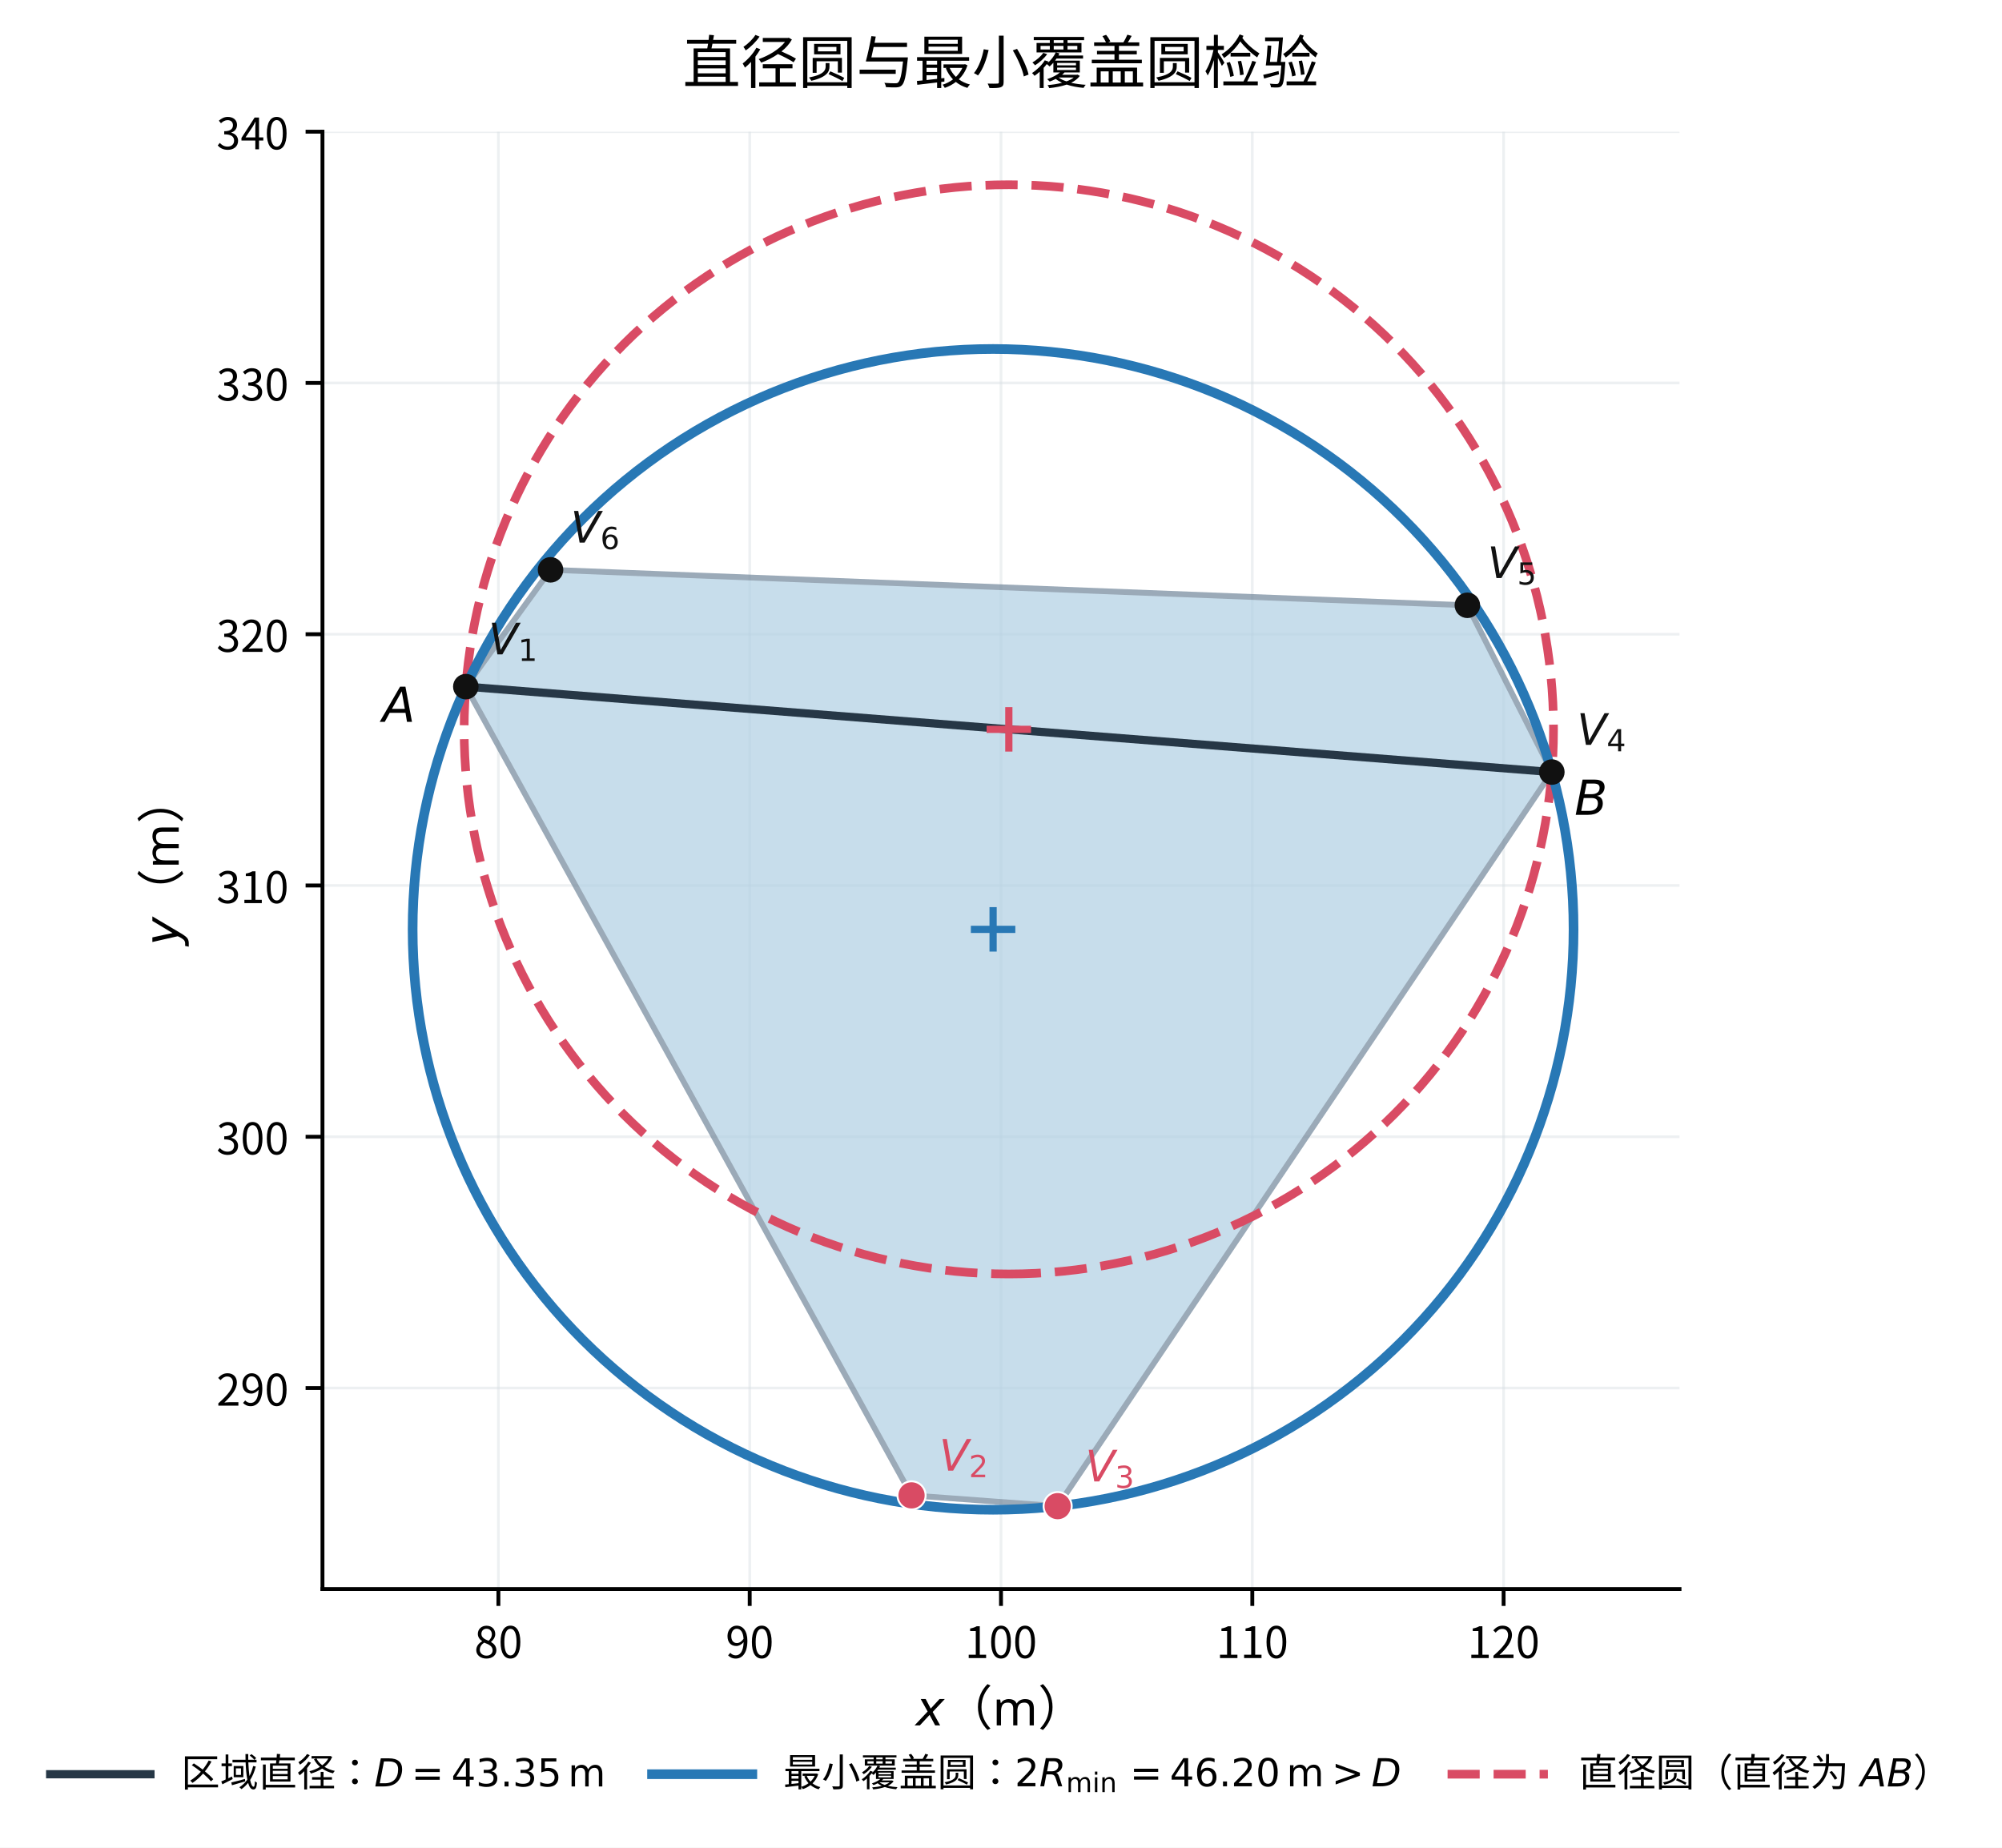
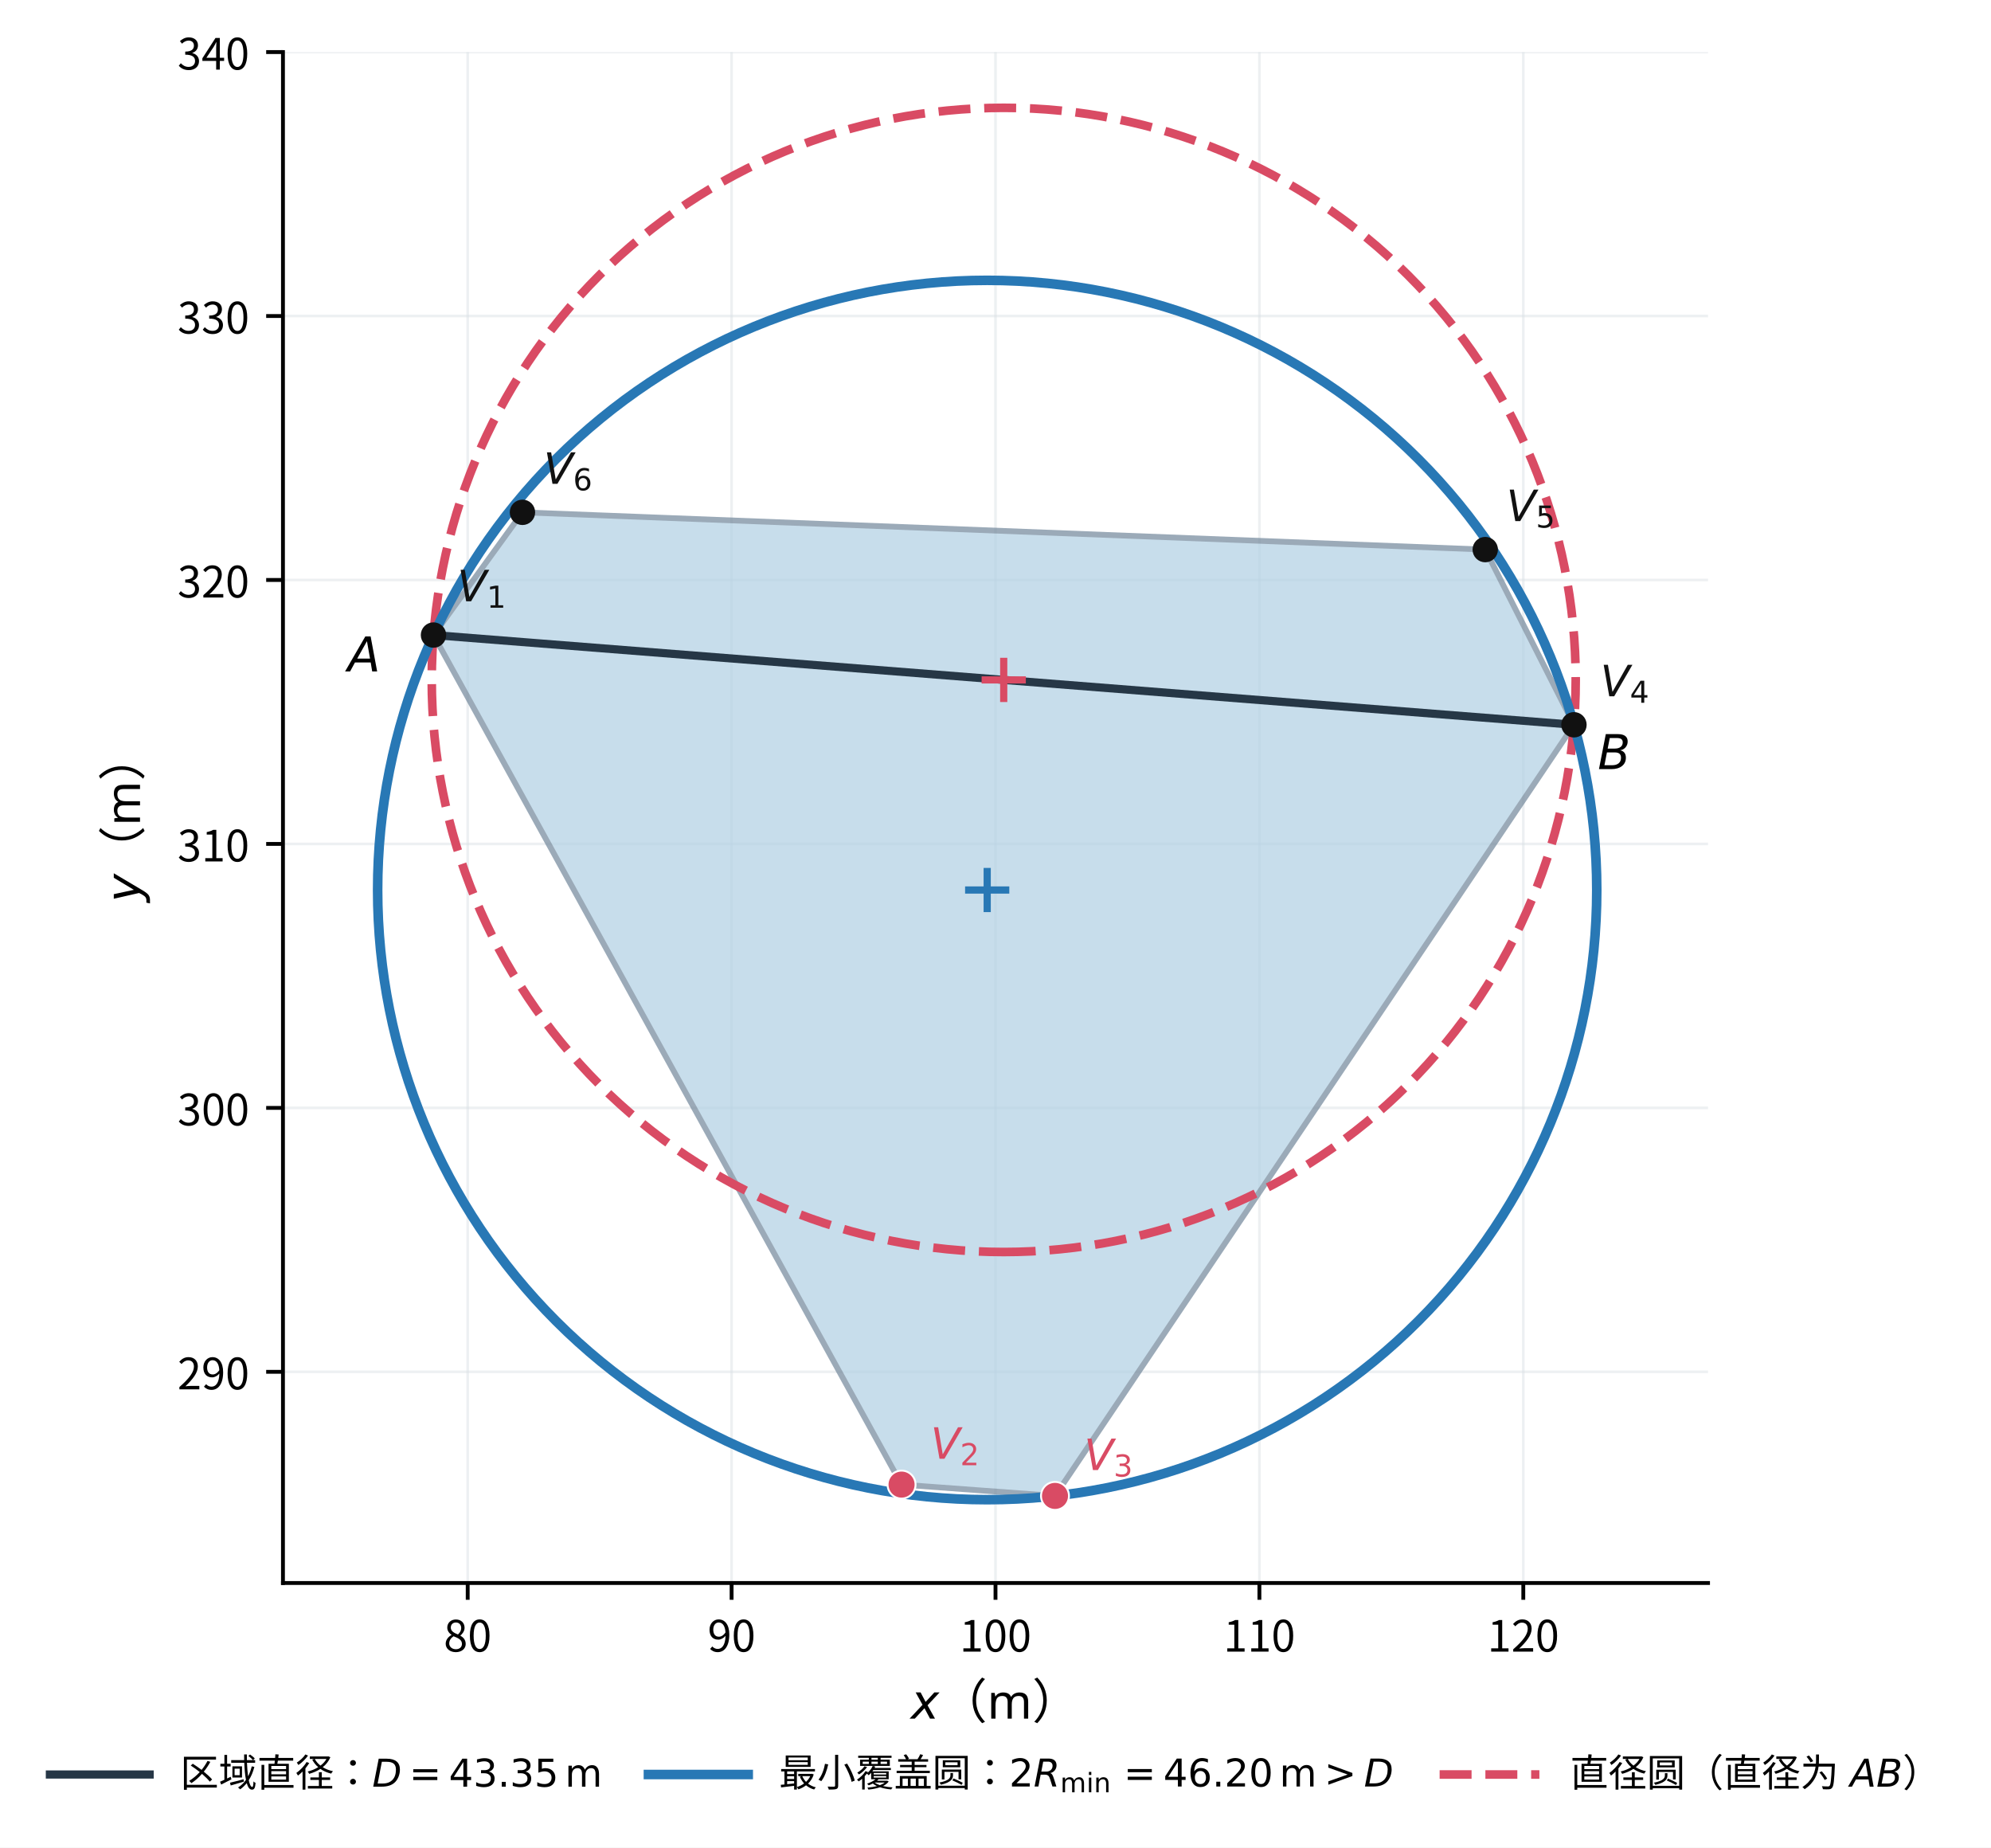
- <svg xmlns="http://www.w3.org/2000/svg" xmlns:xlink="http://www.w3.org/1999/xlink" width="415.12pt" height="383.165pt" viewBox="0 0 415.12 383.165" version="1.1">
+ <svg xmlns="http://www.w3.org/2000/svg" xmlns:xlink="http://www.w3.org/1999/xlink" width="415.12pt" height="385.138pt" viewBox="0 0 415.12 385.138" version="1.1">
  <defs>
    <style type="text/css">*{stroke-linejoin: round; stroke-linecap: butt}</style>
  </defs>
  <g id="figure_1">
    <g id="patch_1">
-       <path d="M 0 383.165  L 415.12 383.165  L 415.12 0  L 0 0  z " style="fill: #ffffff" />
+       <path d="M 0 385.138  L 415.12 385.138  L 415.12 0  L 0 0  z " style="fill: #ffffff" />
    </g>
    <g id="axes_1">
      <g id="patch_2">
-         <path d="M 66.867 329.537  L 348.253 329.537  L 348.253 27.308  L 66.867 27.308  z " style="fill: #ffffff" />
+         <path d="M 58.997 329.989  L 356.123 329.989  L 356.123 10.854  L 58.997 10.854  z " style="fill: #ffffff" />
      </g>
      <g id="matplotlib.axis_1">
        <g id="xtick_1">
          <g id="line2d_1">
-             <path d="M 103.343 329.537  L 103.343 27.308  " clip-path="url(#p14a0befefb)" style="fill: none; stroke: #d8dee3; stroke-opacity: 0.46; stroke-width: 0.55; stroke-linecap: square" />
+             <path d="M 97.514 329.989  L 97.514 10.854  " clip-path="url(#p5ce761fc9e)" style="fill: none; stroke: #d8dee3; stroke-opacity: 0.46; stroke-width: 0.55; stroke-linecap: square" />
          </g>
          <g id="line2d_2">
            <defs>
-               <path id="m5603148552" d="M 0 0  L 0 3.5  " style="stroke: #000000; stroke-width: 0.8" />
+               <path id="m2118c90dcf" d="M 0 0  L 0 3.5  " style="stroke: #000000; stroke-width: 0.8" />
            </defs>
            <g>
-               <use xlink:href="#m5603148552" x="103.343" y="329.537" style="stroke: #000000; stroke-width: 0.8" />
+               <use xlink:href="#m2118c90dcf" x="97.514" y="329.989" style="stroke: #000000; stroke-width: 0.8" />
            </g>
          </g>
          <g id="text_1">
-             <text style="font-size: 9px; font-family: 'Microsoft YaHei', 'SimHei', 'Noto Sans CJK SC', 'Arial', 'DejaVu Sans', sans-serif; text-anchor: middle" x="103.343" y="343.845" transform="rotate(-0 103.3432 343.845)">80</text>
+             <text style="font-size: 9px; font-family: 'Microsoft YaHei', 'SimHei', 'Noto Sans CJK SC', 'Arial', 'DejaVu Sans', sans-serif; text-anchor: middle" x="97.514" y="344.297" transform="rotate(-0 97.51353 344.2969)">80</text>
          </g>
        </g>
        <g id="xtick_2">
          <g id="line2d_3">
-             <path d="M 155.452 329.537  L 155.452 27.308  " clip-path="url(#p14a0befefb)" style="fill: none; stroke: #d8dee3; stroke-opacity: 0.46; stroke-width: 0.55; stroke-linecap: square" />
+             <path d="M 152.537 329.989  L 152.537 10.854  " clip-path="url(#p5ce761fc9e)" style="fill: none; stroke: #d8dee3; stroke-opacity: 0.46; stroke-width: 0.55; stroke-linecap: square" />
          </g>
          <g id="line2d_4">
            <g>
-               <use xlink:href="#m5603148552" x="155.452" y="329.537" style="stroke: #000000; stroke-width: 0.8" />
+               <use xlink:href="#m2118c90dcf" x="152.537" y="329.989" style="stroke: #000000; stroke-width: 0.8" />
            </g>
          </g>
          <g id="text_2">
-             <text style="font-size: 9px; font-family: 'Microsoft YaHei', 'SimHei', 'Noto Sans CJK SC', 'Arial', 'DejaVu Sans', sans-serif; text-anchor: middle" x="155.452" y="343.845" transform="rotate(-0 155.4516 343.845)">90</text>
+             <text style="font-size: 9px; font-family: 'Microsoft YaHei', 'SimHei', 'Noto Sans CJK SC', 'Arial', 'DejaVu Sans', sans-serif; text-anchor: middle" x="152.537" y="344.297" transform="rotate(-0 152.5368 344.2969)">90</text>
          </g>
        </g>
        <g id="xtick_3">
          <g id="line2d_5">
-             <path d="M 207.56 329.537  L 207.56 27.308  " clip-path="url(#p14a0befefb)" style="fill: none; stroke: #d8dee3; stroke-opacity: 0.46; stroke-width: 0.55; stroke-linecap: square" />
+             <path d="M 207.56 329.989  L 207.56 10.854  " clip-path="url(#p5ce761fc9e)" style="fill: none; stroke: #d8dee3; stroke-opacity: 0.46; stroke-width: 0.55; stroke-linecap: square" />
          </g>
          <g id="line2d_6">
            <g>
-               <use xlink:href="#m5603148552" x="207.56" y="329.537" style="stroke: #000000; stroke-width: 0.8" />
+               <use xlink:href="#m2118c90dcf" x="207.56" y="329.989" style="stroke: #000000; stroke-width: 0.8" />
            </g>
          </g>
          <g id="text_3">
-             <text style="font-size: 9px; font-family: 'Microsoft YaHei', 'SimHei', 'Noto Sans CJK SC', 'Arial', 'DejaVu Sans', sans-serif; text-anchor: middle" x="207.56" y="343.845" transform="rotate(-0 207.56 343.845)">100</text>
+             <text style="font-size: 9px; font-family: 'Microsoft YaHei', 'SimHei', 'Noto Sans CJK SC', 'Arial', 'DejaVu Sans', sans-serif; text-anchor: middle" x="207.56" y="344.297" transform="rotate(-0 207.56 344.2969)">100</text>
          </g>
        </g>
        <g id="xtick_4">
          <g id="line2d_7">
-             <path d="M 259.668 329.537  L 259.668 27.308  " clip-path="url(#p14a0befefb)" style="fill: none; stroke: #d8dee3; stroke-opacity: 0.46; stroke-width: 0.55; stroke-linecap: square" />
+             <path d="M 262.583 329.989  L 262.583 10.854  " clip-path="url(#p5ce761fc9e)" style="fill: none; stroke: #d8dee3; stroke-opacity: 0.46; stroke-width: 0.55; stroke-linecap: square" />
          </g>
          <g id="line2d_8">
            <g>
-               <use xlink:href="#m5603148552" x="259.668" y="329.537" style="stroke: #000000; stroke-width: 0.8" />
+               <use xlink:href="#m2118c90dcf" x="262.583" y="329.989" style="stroke: #000000; stroke-width: 0.8" />
            </g>
          </g>
          <g id="text_4">
-             <text style="font-size: 9px; font-family: 'Microsoft YaHei', 'SimHei', 'Noto Sans CJK SC', 'Arial', 'DejaVu Sans', sans-serif; text-anchor: middle" x="259.668" y="343.845" transform="rotate(-0 259.6684 343.845)">110</text>
+             <text style="font-size: 9px; font-family: 'Microsoft YaHei', 'SimHei', 'Noto Sans CJK SC', 'Arial', 'DejaVu Sans', sans-serif; text-anchor: middle" x="262.583" y="344.297" transform="rotate(-0 262.5832 344.2969)">110</text>
          </g>
        </g>
        <g id="xtick_5">
          <g id="line2d_9">
-             <path d="M 311.777 329.537  L 311.777 27.308  " clip-path="url(#p14a0befefb)" style="fill: none; stroke: #d8dee3; stroke-opacity: 0.46; stroke-width: 0.55; stroke-linecap: square" />
+             <path d="M 317.606 329.989  L 317.606 10.854  " clip-path="url(#p5ce761fc9e)" style="fill: none; stroke: #d8dee3; stroke-opacity: 0.46; stroke-width: 0.55; stroke-linecap: square" />
          </g>
          <g id="line2d_10">
            <g>
-               <use xlink:href="#m5603148552" x="311.777" y="329.537" style="stroke: #000000; stroke-width: 0.8" />
+               <use xlink:href="#m2118c90dcf" x="317.606" y="329.989" style="stroke: #000000; stroke-width: 0.8" />
            </g>
          </g>
          <g id="text_5">
-             <text style="font-size: 9px; font-family: 'Microsoft YaHei', 'SimHei', 'Noto Sans CJK SC', 'Arial', 'DejaVu Sans', sans-serif; text-anchor: middle" x="311.777" y="343.845" transform="rotate(-0 311.7768 343.845)">120</text>
+             <text style="font-size: 9px; font-family: 'Microsoft YaHei', 'SimHei', 'Noto Sans CJK SC', 'Arial', 'DejaVu Sans', sans-serif; text-anchor: middle" x="317.606" y="344.297" transform="rotate(-0 317.6065 344.2969)">120</text>
          </g>
        </g>
        <g id="text_6">
-           <g transform="translate(189.91 358.2459)">
+           <g transform="translate(189.91 358.6978)">
            <text>
              <tspan x="0" y="-0.438" style="font-style: oblique; font-size: 10px; font-family: 'DejaVu Sans'">x</tspan>
              <tspan x="5.918" y="-0.438" style="font-size: 10px; font-family: 'Microsoft YaHei'">（</tspan>
              <tspan x="15.918" y="-0.438" style="font-size: 10px; font-family: 'Microsoft YaHei'">m</tspan>
              <tspan x="25.288" y="-0.438" style="font-size: 10px; font-family: 'Microsoft YaHei'">）</tspan>
            </text>
          </g>
        </g>
      </g>
      <g id="matplotlib.axis_2">
        <g id="ytick_1">
          <g id="line2d_11">
-             <path d="M 66.867 287.85  L 348.253 287.85  " clip-path="url(#p14a0befefb)" style="fill: none; stroke: #d8dee3; stroke-opacity: 0.46; stroke-width: 0.55; stroke-linecap: square" />
+             <path d="M 58.997 285.97  L 356.123 285.97  " clip-path="url(#p5ce761fc9e)" style="fill: none; stroke: #d8dee3; stroke-opacity: 0.46; stroke-width: 0.55; stroke-linecap: square" />
          </g>
          <g id="line2d_12">
            <defs>
-               <path id="mc21a7616ab" d="M 0 0  L -3.5 0  " style="stroke: #000000; stroke-width: 0.8" />
+               <path id="mf66a566326" d="M 0 0  L -3.5 0  " style="stroke: #000000; stroke-width: 0.8" />
            </defs>
            <g>
-               <use xlink:href="#mc21a7616ab" x="66.867" y="287.85" style="stroke: #000000; stroke-width: 0.8" />
+               <use xlink:href="#mf66a566326" x="58.997" y="285.97" style="stroke: #000000; stroke-width: 0.8" />
            </g>
          </g>
          <g id="text_7">
-             <text style="font-size: 9px; font-family: 'Microsoft YaHei', 'SimHei', 'Noto Sans CJK SC', 'Arial', 'DejaVu Sans', sans-serif; text-anchor: end" x="59.867" y="291.504" transform="rotate(-0 59.86727 291.5043)">290</text>
+             <text style="font-size: 9px; font-family: 'Microsoft YaHei', 'SimHei', 'Noto Sans CJK SC', 'Arial', 'DejaVu Sans', sans-serif; text-anchor: end" x="51.997" y="289.624" transform="rotate(-0 51.99726 289.6243)">290</text>
          </g>
        </g>
        <g id="ytick_2">
          <g id="line2d_13">
-             <path d="M 66.867 235.742  L 348.253 235.742  " clip-path="url(#p14a0befefb)" style="fill: none; stroke: #d8dee3; stroke-opacity: 0.46; stroke-width: 0.55; stroke-linecap: square" />
+             <path d="M 58.997 230.947  L 356.123 230.947  " clip-path="url(#p5ce761fc9e)" style="fill: none; stroke: #d8dee3; stroke-opacity: 0.46; stroke-width: 0.55; stroke-linecap: square" />
          </g>
          <g id="line2d_14">
            <g>
-               <use xlink:href="#mc21a7616ab" x="66.867" y="235.742" style="stroke: #000000; stroke-width: 0.8" />
+               <use xlink:href="#mf66a566326" x="58.997" y="230.947" style="stroke: #000000; stroke-width: 0.8" />
            </g>
          </g>
          <g id="text_8">
-             <text style="font-size: 9px; font-family: 'Microsoft YaHei', 'SimHei', 'Noto Sans CJK SC', 'Arial', 'DejaVu Sans', sans-serif; text-anchor: end" x="59.867" y="239.396" transform="rotate(-0 59.86727 239.3958)">300</text>
+             <text style="font-size: 9px; font-family: 'Microsoft YaHei', 'SimHei', 'Noto Sans CJK SC', 'Arial', 'DejaVu Sans', sans-serif; text-anchor: end" x="51.997" y="234.601" transform="rotate(-0 51.99726 234.601)">300</text>
          </g>
        </g>
        <g id="ytick_3">
          <g id="line2d_15">
-             <path d="M 66.867 183.633  L 348.253 183.633  " clip-path="url(#p14a0befefb)" style="fill: none; stroke: #d8dee3; stroke-opacity: 0.46; stroke-width: 0.55; stroke-linecap: square" />
+             <path d="M 58.997 175.924  L 356.123 175.924  " clip-path="url(#p5ce761fc9e)" style="fill: none; stroke: #d8dee3; stroke-opacity: 0.46; stroke-width: 0.55; stroke-linecap: square" />
          </g>
          <g id="line2d_16">
            <g>
-               <use xlink:href="#mc21a7616ab" x="66.867" y="183.633" style="stroke: #000000; stroke-width: 0.8" />
+               <use xlink:href="#mf66a566326" x="58.997" y="175.924" style="stroke: #000000; stroke-width: 0.8" />
            </g>
          </g>
          <g id="text_9">
-             <text style="font-size: 9px; font-family: 'Microsoft YaHei', 'SimHei', 'Noto Sans CJK SC', 'Arial', 'DejaVu Sans', sans-serif; text-anchor: end" x="59.867" y="187.287" transform="rotate(-0 59.86727 187.2874)">310</text>
+             <text style="font-size: 9px; font-family: 'Microsoft YaHei', 'SimHei', 'Noto Sans CJK SC', 'Arial', 'DejaVu Sans', sans-serif; text-anchor: end" x="51.997" y="179.578" transform="rotate(-0 51.99726 179.5778)">310</text>
          </g>
        </g>
        <g id="ytick_4">
          <g id="line2d_17">
-             <path d="M 66.867 131.525  L 348.253 131.525  " clip-path="url(#p14a0befefb)" style="fill: none; stroke: #d8dee3; stroke-opacity: 0.46; stroke-width: 0.55; stroke-linecap: square" />
+             <path d="M 58.997 120.901  L 356.123 120.901  " clip-path="url(#p5ce761fc9e)" style="fill: none; stroke: #d8dee3; stroke-opacity: 0.46; stroke-width: 0.55; stroke-linecap: square" />
          </g>
          <g id="line2d_18">
            <g>
-               <use xlink:href="#mc21a7616ab" x="66.867" y="131.525" style="stroke: #000000; stroke-width: 0.8" />
+               <use xlink:href="#mf66a566326" x="58.997" y="120.901" style="stroke: #000000; stroke-width: 0.8" />
            </g>
          </g>
          <g id="text_10">
-             <text style="font-size: 9px; font-family: 'Microsoft YaHei', 'SimHei', 'Noto Sans CJK SC', 'Arial', 'DejaVu Sans', sans-serif; text-anchor: end" x="59.867" y="135.179" transform="rotate(-0 59.86727 135.179)">320</text>
+             <text style="font-size: 9px; font-family: 'Microsoft YaHei', 'SimHei', 'Noto Sans CJK SC', 'Arial', 'DejaVu Sans', sans-serif; text-anchor: end" x="51.997" y="124.555" transform="rotate(-0 51.99726 124.5546)">320</text>
          </g>
        </g>
        <g id="ytick_5">
          <g id="line2d_19">
-             <path d="M 66.867 79.417  L 348.253 79.417  " clip-path="url(#p14a0befefb)" style="fill: none; stroke: #d8dee3; stroke-opacity: 0.46; stroke-width: 0.55; stroke-linecap: square" />
+             <path d="M 58.997 65.877  L 356.123 65.877  " clip-path="url(#p5ce761fc9e)" style="fill: none; stroke: #d8dee3; stroke-opacity: 0.46; stroke-width: 0.55; stroke-linecap: square" />
          </g>
          <g id="line2d_20">
            <g>
-               <use xlink:href="#mc21a7616ab" x="66.867" y="79.417" style="stroke: #000000; stroke-width: 0.8" />
+               <use xlink:href="#mf66a566326" x="58.997" y="65.877" style="stroke: #000000; stroke-width: 0.8" />
            </g>
          </g>
          <g id="text_11">
-             <text style="font-size: 9px; font-family: 'Microsoft YaHei', 'SimHei', 'Noto Sans CJK SC', 'Arial', 'DejaVu Sans', sans-serif; text-anchor: end" x="59.867" y="83.071" transform="rotate(-0 59.86727 83.07059)">330</text>
+             <text style="font-size: 9px; font-family: 'Microsoft YaHei', 'SimHei', 'Noto Sans CJK SC', 'Arial', 'DejaVu Sans', sans-serif; text-anchor: end" x="51.997" y="69.531" transform="rotate(-0 51.99726 69.53134)">330</text>
          </g>
        </g>
        <g id="ytick_6">
          <g id="line2d_21">
-             <path d="M 66.867 27.308  L 348.253 27.308  " clip-path="url(#p14a0befefb)" style="fill: none; stroke: #d8dee3; stroke-opacity: 0.46; stroke-width: 0.55; stroke-linecap: square" />
+             <path d="M 58.997 10.854  L 356.123 10.854  " clip-path="url(#p5ce761fc9e)" style="fill: none; stroke: #d8dee3; stroke-opacity: 0.46; stroke-width: 0.55; stroke-linecap: square" />
          </g>
          <g id="line2d_22">
            <g>
-               <use xlink:href="#mc21a7616ab" x="66.867" y="27.308" style="stroke: #000000; stroke-width: 0.8" />
+               <use xlink:href="#mf66a566326" x="58.997" y="10.854" style="stroke: #000000; stroke-width: 0.8" />
            </g>
          </g>
          <g id="text_12">
-             <text style="font-size: 9px; font-family: 'Microsoft YaHei', 'SimHei', 'Noto Sans CJK SC', 'Arial', 'DejaVu Sans', sans-serif; text-anchor: end" x="59.867" y="30.962" transform="rotate(-0 59.86727 30.96218)">340</text>
+             <text style="font-size: 9px; font-family: 'Microsoft YaHei', 'SimHei', 'Noto Sans CJK SC', 'Arial', 'DejaVu Sans', sans-serif; text-anchor: end" x="51.997" y="14.508" transform="rotate(-0 51.99726 14.50811)">340</text>
          </g>
        </g>
        <g id="text_13">
-           <g transform="translate(37.50013 196.0725) rotate(-90)">
+           <g transform="translate(29.63012 188.0714) rotate(-90)">
            <text>
              <tspan x="0" y="-0.438" style="font-style: oblique; font-size: 10px; font-family: 'DejaVu Sans'">y</tspan>
              <tspan x="5.918" y="-0.438" style="font-size: 10px; font-family: 'Microsoft YaHei'">（</tspan>
              <tspan x="15.918" y="-0.438" style="font-size: 10px; font-family: 'Microsoft YaHei'">m</tspan>
              <tspan x="25.288" y="-0.438" style="font-size: 10px; font-family: 'Microsoft YaHei'">）</tspan>
            </text>
          </g>
        </g>
      </g>
      <g id="patch_3">
-         <path d="M 96.59 142.396  L 189.012 310.112  L 219.308 312.345  L 321.777 160.112  L 304.263 125.528  L 114.156 118.17  z " clip-path="url(#p14a0befefb)" style="fill: #afcfe3; opacity: 0.7; stroke: #70869a; stroke-width: 1.2; stroke-linejoin: miter" />
+         <path d="M 90.383 132.38  L 187.975 309.477  L 219.966 311.835  L 328.166 151.087  L 309.672 114.568  L 108.931 106.799  z " clip-path="url(#p5ce761fc9e)" style="fill: #afcfe3; opacity: 0.7; stroke: #70869a; stroke-width: 1.2; stroke-linejoin: miter" />
      </g>
      <g id="patch_4">
-         <path d="M 209.184 264.196  C 239.136 264.196 267.866 252.295 289.045 231.116  C 310.225 209.936 322.125 181.207 322.125 151.254  C 322.125 121.302 310.225 92.573 289.045 71.393  C 267.866 50.214 239.136 38.313 209.184 38.313  C 179.231 38.313 150.502 50.214 129.322 71.393  C 108.143 92.573 96.242 121.302 96.242 151.254  C 96.242 181.207 108.143 209.936 129.322 231.116  C 150.502 252.295 179.231 264.196 209.184 264.196  L 209.184 264.196  z " clip-path="url(#p14a0befefb)" style="fill: none; stroke-dasharray: 6.66,2.88; stroke-dashoffset: 0; stroke: #d94b64; stroke-width: 1.8; stroke-linejoin: miter" />
+         <path d="M 209.274 260.992  C 240.902 260.992 271.239 248.427 293.603 226.062  C 315.967 203.698 328.533 173.361 328.533 141.734  C 328.533 110.106 315.967 79.769 293.603 57.405  C 271.239 35.041 240.902 22.475 209.274 22.475  C 177.647 22.475 147.31 35.041 124.946 57.405  C 102.581 79.769 90.016 110.106 90.016 141.734  C 90.016 173.361 102.581 203.698 124.946 226.062  C 147.31 248.427 177.647 260.992 209.274 260.992  L 209.274 260.992  z " clip-path="url(#p5ce761fc9e)" style="fill: none; stroke-dasharray: 6.66,2.88; stroke-dashoffset: 0; stroke: #d94b64; stroke-width: 1.8; stroke-linejoin: miter" />
      </g>
      <g id="patch_5">
-         <path d="M 205.921 313.092  C 237.841 313.092 268.457 300.41 291.028 277.839  C 313.599 255.268 326.281 224.651 326.281 192.731  C 326.281 160.811 313.599 130.194 291.028 107.623  C 268.457 85.053 237.841 72.371 205.921 72.371  C 174.001 72.371 143.384 85.053 120.813 107.623  C 98.242 130.194 85.56 160.811 85.56 192.731  C 85.56 224.651 98.242 255.268 120.813 277.839  C 143.384 300.41 174.001 313.092 205.921 313.092  L 205.921 313.092  z " clip-path="url(#p14a0befefb)" style="fill: none; stroke: #2878b5; stroke-width: 2; stroke-linejoin: miter" />
+         <path d="M 205.829 312.624  C 239.534 312.624 271.864 299.233 295.697 275.399  C 319.531 251.566 332.922 219.236 332.922 185.531  C 332.922 151.825 319.531 119.495 295.697 95.662  C 271.864 71.829 239.534 58.437 205.829 58.437  C 172.123 58.437 139.794 71.829 115.96 95.662  C 92.127 119.495 78.736 151.825 78.736 185.531  C 78.736 219.236 92.127 251.566 115.96 275.399  C 139.794 299.233 172.123 312.624 205.829 312.624  L 205.829 312.624  z " clip-path="url(#p5ce761fc9e)" style="fill: none; stroke: #2878b5; stroke-width: 2; stroke-linejoin: miter" />
      </g>
      <g id="patch_6">
-         <path d="M 66.867 329.537  L 66.867 27.308  " style="fill: none; stroke: #000000; stroke-width: 0.8; stroke-linejoin: miter; stroke-linecap: square" />
+         <path d="M 58.997 329.989  L 58.997 10.854  " style="fill: none; stroke: #000000; stroke-width: 0.8; stroke-linejoin: miter; stroke-linecap: square" />
      </g>
      <g id="patch_7">
-         <path d="M 66.867 329.537  L 348.253 329.537  " style="fill: none; stroke: #000000; stroke-width: 0.8; stroke-linejoin: miter; stroke-linecap: square" />
-       </g>
-       <g id="text_14">
-         <text style="font-size: 12px; font-family: 'Microsoft YaHei', 'SimHei', 'Noto Sans CJK SC', 'Arial', 'DejaVu Sans', sans-serif; text-anchor: middle" x="207.56" y="17.308" transform="rotate(-0 207.56 17.30813)">直径圆与最小覆盖圆检验</text>
+         <path d="M 58.997 329.989  L 356.123 329.989  " style="fill: none; stroke: #000000; stroke-width: 0.8; stroke-linejoin: miter; stroke-linecap: square" />
      </g>
      <g id="line2d_23">
-         <path d="M 96.59 142.396  L 321.777 160.112  " clip-path="url(#p14a0befefb)" style="fill: none; stroke: #263746; stroke-width: 1.7; stroke-linecap: square" />
+         <path d="M 90.383 132.38  L 328.166 151.087  " clip-path="url(#p5ce761fc9e)" style="fill: none; stroke: #263746; stroke-width: 1.7; stroke-linecap: square" />
      </g>
      <g id="PathCollection_1">
        <defs>
-           <path id="m72b390937c" d="M -4.61 0  L 4.61 0  M 0 4.61  L 0 -4.61  " style="stroke: #d94b64; stroke-width: 1.5" />
+           <path id="mae9b415bb4" d="M -4.61 0  L 4.61 0  M 0 4.61  L 0 -4.61  " style="stroke: #d94b64; stroke-width: 1.5" />
        </defs>
-         <g clip-path="url(#p14a0befefb)">
-           <use xlink:href="#m72b390937c" x="209.184" y="151.254" style="fill: #d94b64; stroke: #d94b64; stroke-width: 1.5" />
+         <g clip-path="url(#p5ce761fc9e)">
+           <use xlink:href="#mae9b415bb4" x="209.274" y="141.734" style="fill: #d94b64; stroke: #d94b64; stroke-width: 1.5" />
        </g>
      </g>
      <g id="PathCollection_2">
        <defs>
-           <path id="m502e02d5a9" d="M -4.61 0  L 4.61 0  M 0 4.61  L 0 -4.61  " style="stroke: #2878b5; stroke-width: 1.5" />
+           <path id="me4313ce8ca" d="M -4.61 0  L 4.61 0  M 0 4.61  L 0 -4.61  " style="stroke: #2878b5; stroke-width: 1.5" />
        </defs>
-         <g clip-path="url(#p14a0befefb)">
-           <use xlink:href="#m502e02d5a9" x="205.921" y="192.731" style="fill: #2878b5; stroke: #2878b5; stroke-width: 1.5" />
+         <g clip-path="url(#p5ce761fc9e)">
+           <use xlink:href="#me4313ce8ca" x="205.829" y="185.531" style="fill: #2878b5; stroke: #2878b5; stroke-width: 1.5" />
        </g>
      </g>
      <g id="PathCollection_3">
        <defs>
-           <path id="mc3506ed9c1" d="M 0 2.449  C 0.65 2.449 1.273 2.191 1.732 1.732  C 2.191 1.273 2.449 0.65 2.449 0  C 2.449 -0.65 2.191 -1.273 1.732 -1.732  C 1.273 -2.191 0.65 -2.449 0 -2.449  C -0.65 -2.449 -1.273 -2.191 -1.732 -1.732  C -2.191 -1.273 -2.449 -0.65 -2.449 0  C -2.449 0.65 -2.191 1.273 -1.732 1.732  C -1.273 2.191 -0.65 2.449 0 2.449  z " style="stroke: #111111; stroke-width: 0.4" />
+           <path id="m8cd5299b27" d="M 0 2.449  C 0.65 2.449 1.273 2.191 1.732 1.732  C 2.191 1.273 2.449 0.65 2.449 0  C 2.449 -0.65 2.191 -1.273 1.732 -1.732  C 1.273 -2.191 0.65 -2.449 0 -2.449  C -0.65 -2.449 -1.273 -2.191 -1.732 -1.732  C -2.191 -1.273 -2.449 -0.65 -2.449 0  C -2.449 0.65 -2.191 1.273 -1.732 1.732  C -1.273 2.191 -0.65 2.449 0 2.449  z " style="stroke: #111111; stroke-width: 0.4" />
        </defs>
-         <g clip-path="url(#p14a0befefb)">
-           <use xlink:href="#mc3506ed9c1" x="96.59" y="142.396" style="fill: #111111; stroke: #111111; stroke-width: 0.4" />
+         <g clip-path="url(#p5ce761fc9e)">
+           <use xlink:href="#m8cd5299b27" x="90.383" y="132.38" style="fill: #111111; stroke: #111111; stroke-width: 0.4" />
        </g>
      </g>
      <g id="PathCollection_4">
        <defs>
-           <path id="m8e71f40429" d="M 0 2.915  C 0.773 2.915 1.515 2.608 2.062 2.062  C 2.608 1.515 2.915 0.773 2.915 0  C 2.915 -0.773 2.608 -1.515 2.062 -2.062  C 1.515 -2.608 0.773 -2.915 0 -2.915  C -0.773 -2.915 -1.515 -2.608 -2.062 -2.062  C -2.608 -1.515 -2.915 -0.773 -2.915 0  C -2.915 0.773 -2.608 1.515 -2.062 2.062  C -1.515 2.608 -0.773 2.915 0 2.915  z " style="stroke: #ffffff; stroke-width: 0.4" />
+           <path id="m7be0e6301c" d="M 0 2.915  C 0.773 2.915 1.515 2.608 2.062 2.062  C 2.608 1.515 2.915 0.773 2.915 0  C 2.915 -0.773 2.608 -1.515 2.062 -2.062  C 1.515 -2.608 0.773 -2.915 0 -2.915  C -0.773 -2.915 -1.515 -2.608 -2.062 -2.062  C -2.608 -1.515 -2.915 -0.773 -2.915 0  C -2.915 0.773 -2.608 1.515 -2.062 2.062  C -1.515 2.608 -0.773 2.915 0 2.915  z " style="stroke: #ffffff; stroke-width: 0.4" />
        </defs>
-         <g clip-path="url(#p14a0befefb)">
-           <use xlink:href="#m8e71f40429" x="189.012" y="310.112" style="fill: #d94b64; stroke: #ffffff; stroke-width: 0.4" />
+         <g clip-path="url(#p5ce761fc9e)">
+           <use xlink:href="#m7be0e6301c" x="187.975" y="309.477" style="fill: #d94b64; stroke: #ffffff; stroke-width: 0.4" />
        </g>
      </g>
      <g id="PathCollection_5">
-         <g clip-path="url(#p14a0befefb)">
-           <use xlink:href="#m8e71f40429" x="219.308" y="312.345" style="fill: #d94b64; stroke: #ffffff; stroke-width: 0.4" />
+         <g clip-path="url(#p5ce761fc9e)">
+           <use xlink:href="#m7be0e6301c" x="219.966" y="311.835" style="fill: #d94b64; stroke: #ffffff; stroke-width: 0.4" />
        </g>
      </g>
      <g id="PathCollection_6">
-         <g clip-path="url(#p14a0befefb)">
-           <use xlink:href="#mc3506ed9c1" x="321.777" y="160.112" style="fill: #111111; stroke: #111111; stroke-width: 0.4" />
+         <g clip-path="url(#p5ce761fc9e)">
+           <use xlink:href="#m8cd5299b27" x="328.166" y="151.087" style="fill: #111111; stroke: #111111; stroke-width: 0.4" />
        </g>
      </g>
      <g id="PathCollection_7">
-         <g clip-path="url(#p14a0befefb)">
-           <use xlink:href="#mc3506ed9c1" x="304.263" y="125.528" style="fill: #111111; stroke: #111111; stroke-width: 0.4" />
+         <g clip-path="url(#p5ce761fc9e)">
+           <use xlink:href="#m8cd5299b27" x="309.672" y="114.568" style="fill: #111111; stroke: #111111; stroke-width: 0.4" />
        </g>
      </g>
      <g id="PathCollection_8">
-         <g clip-path="url(#p14a0befefb)">
-           <use xlink:href="#mc3506ed9c1" x="114.156" y="118.17" style="fill: #111111; stroke: #111111; stroke-width: 0.4" />
+         <g clip-path="url(#p5ce761fc9e)">
+           <use xlink:href="#m8cd5299b27" x="108.931" y="106.799" style="fill: #111111; stroke: #111111; stroke-width: 0.4" />
        </g>
      </g>
      <g id="legend_1">
        <g id="line2d_24">
-           <path d="M 10.4 367.938  L 20.8 367.938  L 31.2 367.938  " style="fill: none; stroke: #263746; stroke-width: 1.7; stroke-linecap: square" />
-         </g>
-         <g id="text_15">
-           <g transform="translate(37.6 370.7375)">
+           <path d="M 10.4 369.911  L 20.8 369.911  L 31.2 369.911  " style="fill: none; stroke: #263746; stroke-width: 1.7; stroke-linecap: square" />
+         </g>
+         <g id="text_14">
+           <g transform="translate(37.6 372.7109)">
            <text>
              <tspan x="0" y="-0.266" style="font-size: 8px; font-family: 'Microsoft YaHei'">区</tspan>
              <tspan x="8" y="-0.266" style="font-size: 8px; font-family: 'Microsoft YaHei'">域</tspan>
              <tspan x="16" y="-0.266" style="font-size: 8px; font-family: 'Microsoft YaHei'">直</tspan>
              <tspan x="24" y="-0.266" style="font-size: 8px; font-family: 'Microsoft YaHei'">径</tspan>
              <tspan x="32" y="-0.266" style="font-size: 8px; font-family: 'Microsoft YaHei'">：</tspan>
              <tspan x="40" y="-0.266" style="font-style: oblique; font-size: 8px; font-family: 'DejaVu Sans'">D</tspan>
              <tspan x="47.719" y="-0.266" style="font-size: 8px; font-family: 'DejaVu Sans'">=</tspan>
              <tspan x="55.98" y="-0.266" style="font-size: 8px; font-family: 'DejaVu Sans'">4</tspan>
              <tspan x="61.07" y="-0.266" style="font-size: 8px; font-family: 'DejaVu Sans'">3</tspan>
              <tspan x="66.16" y="-0.266" style="font-size: 8px; font-family: 'DejaVu Sans'">.</tspan>
              <tspan x="68.703" y="-0.266" style="font-size: 8px; font-family: 'DejaVu Sans'">3</tspan>
              <tspan x="73.793" y="-0.266" style="font-size: 8px; font-family: 'DejaVu Sans'">5</tspan>
              <tspan x="80.182" y="-0.266" style="font-size: 8px; font-family: 'DejaVu Sans'">m</tspan>
            </text>
          </g>
        </g>
        <g id="line2d_25">
-           <path d="M 135.2 367.938  L 145.6 367.938  L 156 367.938  " style="fill: none; stroke: #2878b5; stroke-width: 2; stroke-linecap: square" />
-         </g>
-         <g id="text_16">
-           <g transform="translate(162.4 370.7375)">
+           <path d="M 135.2 369.911  L 145.6 369.911  L 156 369.911  " style="fill: none; stroke: #2878b5; stroke-width: 2; stroke-linecap: square" />
+         </g>
+         <g id="text_15">
+           <g transform="translate(162.4 372.7109)">
            <text>
              <tspan x="0" y="-0.297" style="font-size: 8px; font-family: 'Microsoft YaHei'">最</tspan>
              <tspan x="8" y="-0.297" style="font-size: 8px; font-family: 'Microsoft YaHei'">小</tspan>
              <tspan x="16" y="-0.297" style="font-size: 8px; font-family: 'Microsoft YaHei'">覆</tspan>
              <tspan x="24" y="-0.297" style="font-size: 8px; font-family: 'Microsoft YaHei'">盖</tspan>
              <tspan x="32" y="-0.297" style="font-size: 8px; font-family: 'Microsoft YaHei'">圆</tspan>
              <tspan x="40" y="-0.297" style="font-size: 8px; font-family: 'Microsoft YaHei'">：</tspan>
              <tspan x="48" y="-0.297" style="font-size: 8px; font-family: 'DejaVu Sans'">2</tspan>
              <tspan x="71.895" y="-0.297" style="font-size: 8px; font-family: 'DejaVu Sans'">=</tspan>
              <tspan x="80.157" y="-0.297" style="font-size: 8px; font-family: 'DejaVu Sans'">4</tspan>
              <tspan x="85.247" y="-0.297" style="font-size: 8px; font-family: 'DejaVu Sans'">6</tspan>
              <tspan x="90.337" y="-0.297" style="font-size: 8px; font-family: 'DejaVu Sans'">.</tspan>
              <tspan x="92.88" y="-0.297" style="font-size: 8px; font-family: 'DejaVu Sans'">2</tspan>
              <tspan x="97.969" y="-0.297" style="font-size: 8px; font-family: 'DejaVu Sans'">0</tspan>
              <tspan x="104.358" y="-0.297" style="font-size: 8px; font-family: 'DejaVu Sans'">m</tspan>
              <tspan x="113.71" y="-0.297" style="font-size: 8px; font-family: 'DejaVu Sans'">&gt;</tspan>
              <tspan x="53.09" y="-0.297" style="font-style: oblique; font-size: 8px; font-family: 'DejaVu Sans'">R</tspan>
              <tspan x="121.971" y="-0.297" style="font-style: oblique; font-size: 8px; font-family: 'DejaVu Sans'">D</tspan>
              <tspan x="58.648" y="0.903" style="font-size: 5.6px; font-family: 'DejaVu Sans'">m</tspan>
              <tspan x="64.104" y="0.903" style="font-size: 5.6px; font-family: 'DejaVu Sans'">i</tspan>
              <tspan x="65.659" y="0.903" style="font-size: 5.6px; font-family: 'DejaVu Sans'">n</tspan>
            </text>
          </g>
        </g>
        <g id="line2d_26">
-           <path d="M 300.16 367.938  L 310.56 367.938  L 320.96 367.938  " style="fill: none; stroke-dasharray: 6.66,2.88; stroke-dashoffset: 0; stroke: #d94b64; stroke-width: 1.8" />
-         </g>
-         <g id="text_17">
-           <g transform="translate(327.36 370.7375)">
+           <path d="M 300.16 369.911  L 310.56 369.911  L 320.96 369.911  " style="fill: none; stroke-dasharray: 6.66,2.88; stroke-dashoffset: 0; stroke: #d94b64; stroke-width: 1.8" />
+         </g>
+         <g id="text_16">
+           <g transform="translate(327.36 372.7109)">
            <text>
              <tspan x="0" y="-0.266" style="font-size: 8px; font-family: 'Microsoft YaHei'">直</tspan>
              <tspan x="8" y="-0.266" style="font-size: 8px; font-family: 'Microsoft YaHei'">径</tspan>
              <tspan x="16" y="-0.266" style="font-size: 8px; font-family: 'Microsoft YaHei'">圆</tspan>
              <tspan x="24" y="-0.266" style="font-size: 8px; font-family: 'Microsoft YaHei'">（</tspan>
              <tspan x="32" y="-0.266" style="font-size: 8px; font-family: 'Microsoft YaHei'">直</tspan>
              <tspan x="40" y="-0.266" style="font-size: 8px; font-family: 'Microsoft YaHei'">径</tspan>
              <tspan x="48" y="-0.266" style="font-size: 8px; font-family: 'Microsoft YaHei'">为</tspan>
              <tspan x="56" y="-0.266" style="font-size: 8px; font-family: 'Microsoft YaHei'"> </tspan>
              <tspan x="69.328" y="-0.266" style="font-size: 8px; font-family: 'Microsoft YaHei'">）</tspan>
              <tspan x="58.367" y="-0.266" style="font-style: oblique; font-size: 8px; font-family: 'DejaVu Sans'">A</tspan>
              <tspan x="63.84" y="-0.266" style="font-style: oblique; font-size: 8px; font-family: 'DejaVu Sans'">B</tspan>
            </text>
          </g>
        </g>
      </g>
-       <g id="text_18">
-         <g style="fill: #111111" transform="translate(101.2801 136.1434)">
+       <g id="text_17">
+         <g style="fill: #111111" transform="translate(95.33508 125.7773)">
          <text>
            <tspan x="0" y="-0.438" style="font-style: oblique; font-size: 9px; font-family: 'DejaVu Sans'; fill: #111111">V</tspan>
            <tspan x="6.157" y="0.912" style="font-size: 6.3px; font-family: 'DejaVu Sans'; fill: #111111">1</tspan>
          </text>
        </g>
      </g>
-       <g id="text_19">
-         <g style="fill: #d94b64" transform="translate(194.7444 305.4218)">
+       <g id="text_18">
+         <g style="fill: #d94b64" transform="translate(194.0275 304.5247)">
          <text>
            <tspan x="0" y="-0.438" style="font-style: oblique; font-size: 9px; font-family: 'DejaVu Sans'; fill: #d94b64">V</tspan>
            <tspan x="6.157" y="0.912" style="font-size: 6.3px; font-family: 'DejaVu Sans'; fill: #d94b64">2</tspan>
          </text>
        </g>
      </g>
-       <g id="text_20">
-         <g style="fill: #d94b64" transform="translate(225.0403 307.6553)">
+       <g id="text_19">
+         <g style="fill: #d94b64" transform="translate(226.0181 306.8832)">
          <text>
            <tspan x="0" y="-0.438" style="font-style: oblique; font-size: 9px; font-family: 'DejaVu Sans'; fill: #d94b64">V</tspan>
            <tspan x="6.157" y="0.912" style="font-size: 6.3px; font-family: 'DejaVu Sans'; fill: #d94b64">3</tspan>
          </text>
        </g>
      </g>
-       <g id="text_21">
-         <g style="fill: #111111" transform="translate(326.9877 154.9017)">
+       <g id="text_20">
+         <g style="fill: #111111" transform="translate(333.6682 145.5849)">
          <text>
            <tspan x="0" y="-0.438" style="font-style: oblique; font-size: 9px; font-family: 'DejaVu Sans'; fill: #111111">V</tspan>
            <tspan x="6.157" y="0.912" style="font-size: 6.3px; font-family: 'DejaVu Sans'; fill: #111111">4</tspan>
          </text>
        </g>
      </g>
-       <g id="text_22">
-         <g style="fill: #111111" transform="translate(308.4317 120.3167)">
+       <g id="text_21">
+         <g style="fill: #111111" transform="translate(314.0742 109.0653)">
          <text>
            <tspan x="0" y="-0.438" style="font-style: oblique; font-size: 9px; font-family: 'DejaVu Sans'; fill: #111111">V</tspan>
            <tspan x="6.157" y="0.912" style="font-size: 6.3px; font-family: 'DejaVu Sans'; fill: #111111">5</tspan>
          </text>
        </g>
      </g>
-       <g id="text_23">
-         <g style="fill: #111111" transform="translate(118.3249 112.9592)">
+       <g id="text_22">
+         <g style="fill: #111111" transform="translate(113.3333 101.2962)">
          <text>
            <tspan x="0" y="-0.438" style="font-style: oblique; font-size: 9px; font-family: 'DejaVu Sans'; fill: #111111">V</tspan>
            <tspan x="6.157" y="0.912" style="font-size: 6.3px; font-family: 'DejaVu Sans'; fill: #111111">6</tspan>
          </text>
        </g>
      </g>
+       <g id="text_23">
+         <g transform="translate(72.47834 140.6754)">
+           <text>
+             <tspan x="0" y="-0.703" style="font-style: oblique; font-size: 10px; font-family: 'DejaVu Sans'">A</tspan>
+           </text>
+         </g>
+       </g>
      <g id="text_24">
-         <g transform="translate(79.26868 150.4003)">
-           <text>
-             <tspan x="0" y="-0.703" style="font-style: oblique; font-size: 10px; font-family: 'DejaVu Sans'">A</tspan>
-           </text>
-         </g>
-       </g>
-       <g id="text_25">
-         <g transform="translate(326.4666 169.6796)">
+         <g transform="translate(333.118 161.0332)">
          <text>
            <tspan x="0" y="-0.703" style="font-style: oblique; font-size: 10px; font-family: 'DejaVu Sans'">B</tspan>
          </text>
        </g>
      </g>
    </g>
  </g>
  <defs>
-     <clipPath id="p14a0befefb">
-       <rect x="66.867" y="27.308" width="281.385" height="302.229" />
+     <clipPath id="p5ce761fc9e">
+       <rect x="58.997" y="10.854" width="297.125" height="319.135" />
    </clipPath>
  </defs>
</svg>
